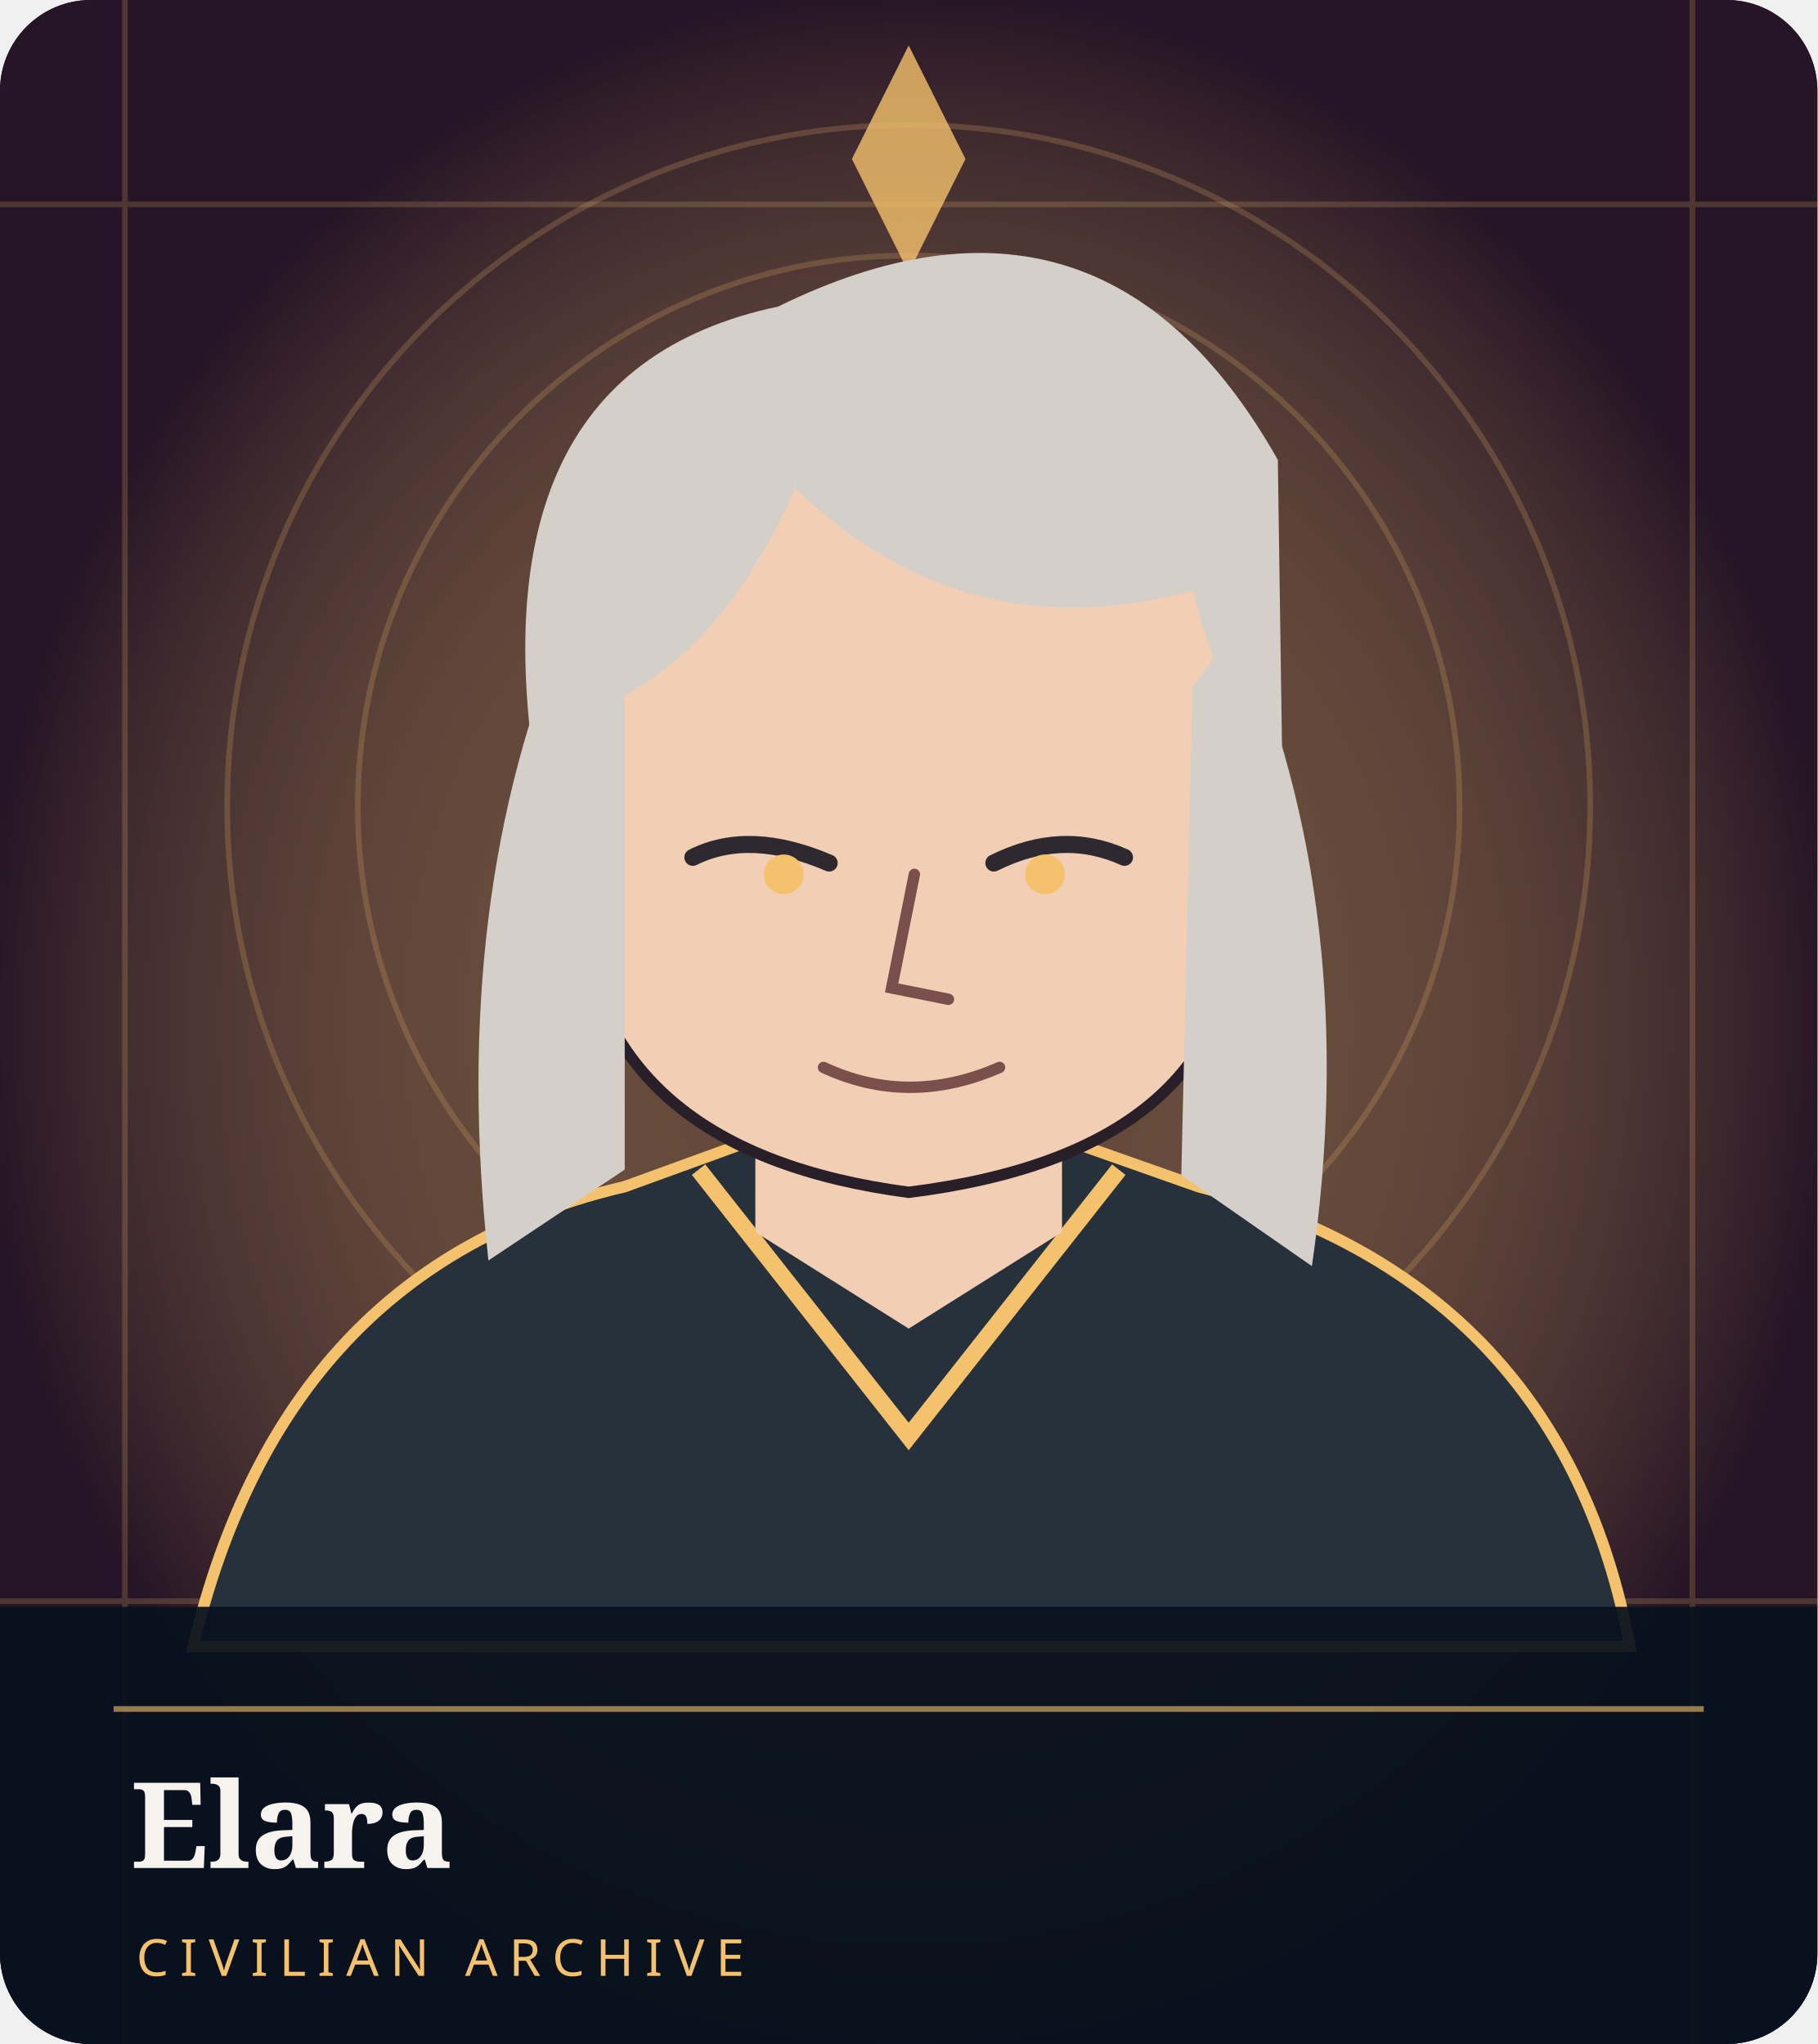
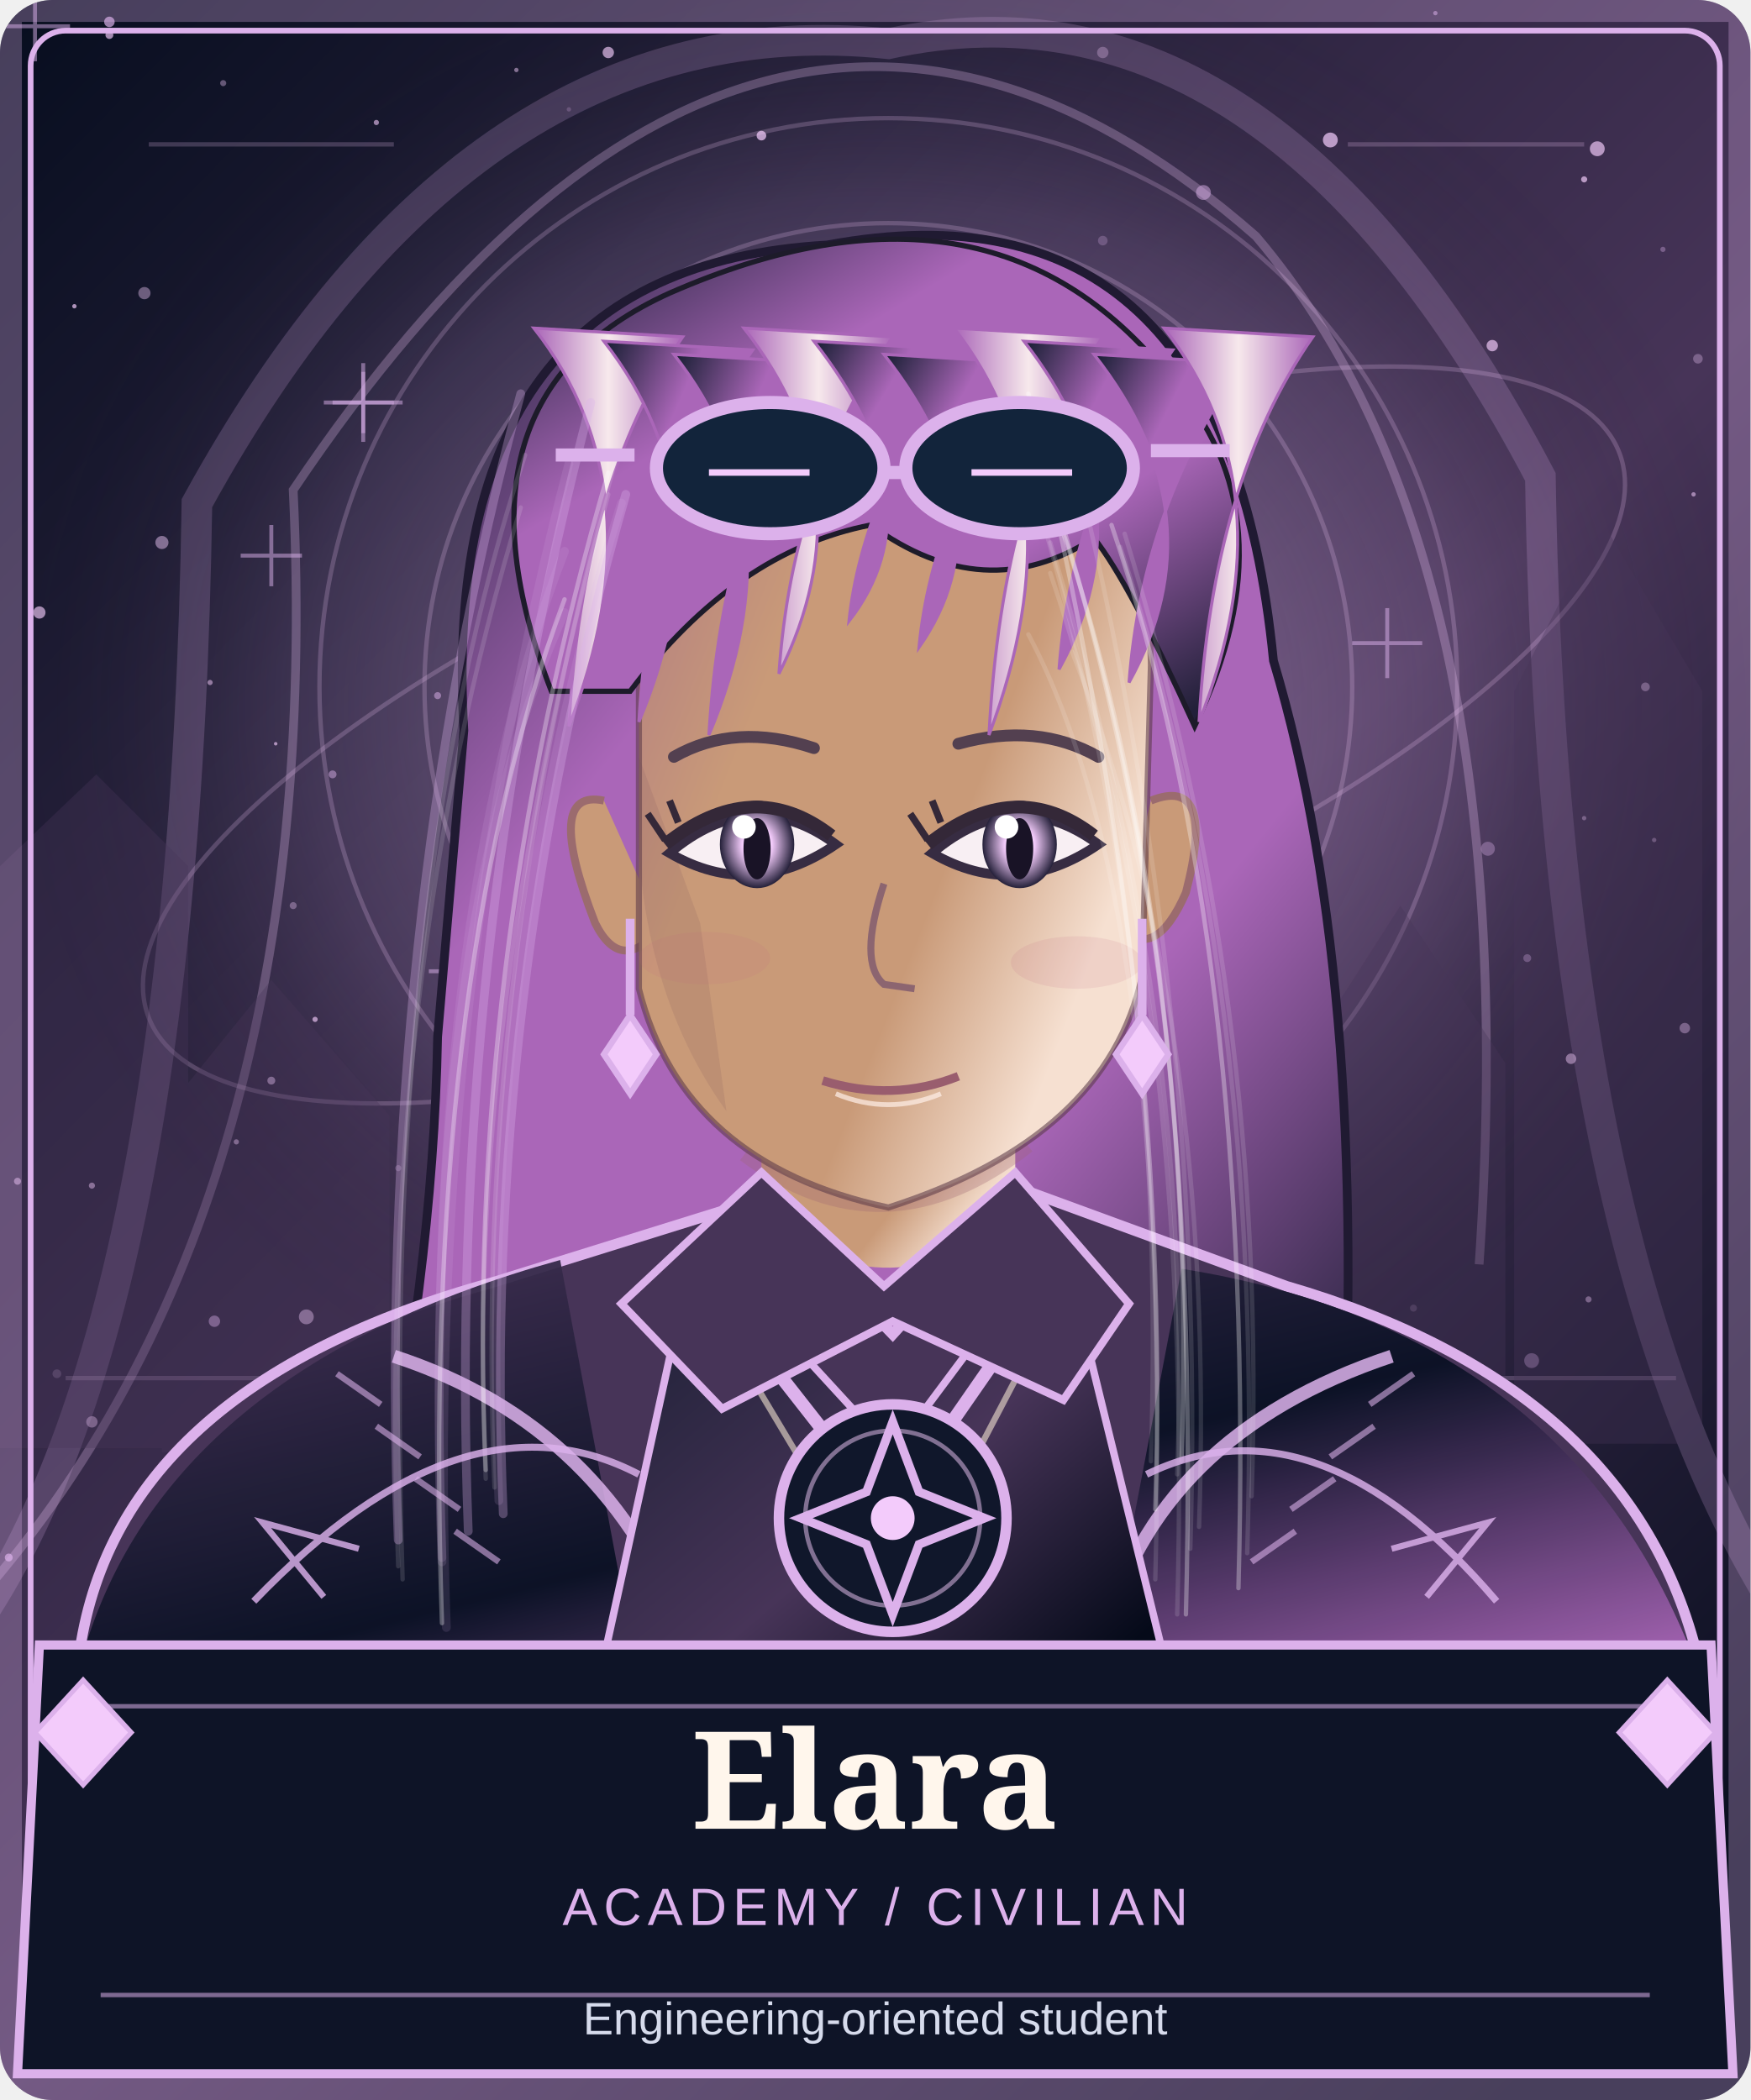
- <svg xmlns="http://www.w3.org/2000/svg" viewBox="0 0 320 360" role="img" aria-labelledby="t d">
+ <svg xmlns="http://www.w3.org/2000/svg" viewBox="0 0 400 480" role="img" aria-labelledby="title desc">
  <defs>
-     <radialGradient id="b">
-       <stop stop-color="#f4c16c" stop-opacity=".21" />
-       <stop offset="1" stop-color="#261526" />
+     <linearGradient id="bg" x2=".85" y2="1">
+       <stop stop-color="#060d1e" />
+       <stop offset=".58" stop-color="#473458" />
+       <stop offset="1" stop-color="#090e1f" />
+     </linearGradient>
+     <radialGradient id="glow">
+       <stop stop-color="#f3cbfb" stop-opacity=".48" />
+       <stop offset=".65" stop-color="#dcb1eb" stop-opacity=".14" />
+       <stop offset="1" stop-opacity="0" />
    </radialGradient>
-     <clipPath id="clip">
-       <rect width="320" height="360" rx="16" />
+     <linearGradient id="hair" x2=".9" y2="1">
+       <stop stop-color="#151d31" />
+       <stop offset=".34" stop-color="#aa66b8" />
+       <stop offset=".7" stop-color="#aa66b8" />
+       <stop offset="1" stop-color="#222039" />
+     </linearGradient>
+     <linearGradient id="hairshine">
+       <stop stop-color="#aa66b8" />
+       <stop offset=".5" stop-color="#f7e9ec" />
+       <stop offset="1" stop-color="#aa66b8" />
+     </linearGradient>
+     <linearGradient id="skin" x2=".95" y2=".6">
+       <stop stop-color="#ad7784" />
+       <stop offset=".36" stop-color="#c99a78" />
+       <stop offset=".73" stop-color="#c99a78" />
+       <stop offset="1" stop-color="#f6e0d1" />
+     </linearGradient>
+     <radialGradient id="iris">
+       <stop stop-color="#f5f4fb" />
+       <stop offset=".4" stop-color="#f3cbfb" />
+       <stop offset="1" stop-color="#242039" />
+     </radialGradient>
+     <linearGradient id="cape" x2="1" y2="1">
+       <stop stop-color="#473458" />
+       <stop offset=".55" stop-color="#0a1124" />
+       <stop offset="1" stop-color="#aa66b8" />
+     </linearGradient>
+     <linearGradient id="coat" x2="1" y2=".9">
+       <stop stop-color="#161d30" />
+       <stop offset=".6" stop-color="#473458" />
+       <stop offset="1" stop-color="#050a19" />
+     </linearGradient>
+     <clipPath id="frame">
+       <rect width="400" height="480" rx="12" />
    </clipPath>
  </defs>
-   <g clip-path="url(#clip)">
-     <rect width="320" height="360" fill="#261526" />
-     <rect width="320" height="360" fill="url(#b)" />
-     <g stroke="#f4c16c" stroke-opacity=".20" fill="none">
-       <circle cx="160" cy="142" r="120" />
-       <circle cx="160" cy="142" r="97" />
-       <path d="M0 36 H320 M0 282 H320 M22 0 V360 M298 0 V360" />
-     </g>
-     <path d="M160 8 L170 28 160 48 150 28Z" fill="#f4c16c" opacity=".8" />
-     <g>
-       <path d="M34 290 Q50 223 110 209 L143 197 177 197 211 209 Q275 226 287 290Z" fill="#26313c" stroke="#f4c16c" stroke-width="2" />
-       <path d="M123 206 L160 253 197 206" fill="none" stroke="#f4c16c" stroke-width="3" />
-       <path d="M133 179 L133 217 160 234 187 217 187 179" fill="#f2cfb4" />
-       <path d="M100 111 Q100 64 160 60 Q220 64 220 122 L218 162 Q216 203 160 210 Q107 203 102 162Z" fill="#f2cfb4" stroke="#281f29" stroke-width="2" />
-       <path d="M96 146 Q80 66 137 54 Q194 26 225 81 L226 150 Q214 119 210 104 Q170 115 140 86 Q126 118 102 126Z" fill="#d4d0c9" />
-       <path d="M100 109 Q79 158 86 222 L110 206 110 120 M218 110 Q240 161 231 223 L208 207 210 121" fill="#d4d0c9" />
-       <path d="M122 151 Q132 146 146 152 M175 152 Q187 146 198 151" fill="none" stroke="#2e2931" stroke-width="3" stroke-linecap="round" />
-       <circle cx="138" cy="154" r="3.5" fill="#f4c16c" />
-       <circle cx="184" cy="154" r="3.5" fill="#f4c16c" />
-       <path d="M161 154 L157 174 167 176 M145 188 Q160 195 176 188" fill="none" stroke="#7b4f4b" stroke-width="2" stroke-linecap="round" />
-     </g>
-     <rect x="0" y="283" width="320" height="77" fill="#07111d" opacity=".93" />
-     <path d="M20 301 H300" stroke="#f4c16c" opacity=".6" />
-     <text x="23" y="329" fill="#f6f2ee" font-family="Georgia,serif" font-size="21" font-weight="bold">Elara</text>
-     <text x="24" y="348" fill="#f4c16c" font-family="sans-serif" font-size="9" letter-spacing="2">CIVILIAN ARCHIVE</text>
+   <g clip-path="url(#frame)">
+     <rect width="400" height="480" fill="url(#bg)" />
+     <ellipse cx="201" cy="162" rx="200" ry="179" fill="url(#glow)" />
+     <path d="M-13 381Q42 315 45 115Q108 0 203 10Q290-9 352 109Q355 302 416 382" fill="none" stroke="#dcb1eb" stroke-width="7" stroke-opacity=".2" />
+     <path d="M-10 371Q75 280 67 112Q173-46 287 54Q349 127 338 289" fill="none" stroke="#f3cbfb" stroke-width="2" stroke-opacity=".26" />
+     <g fill="none" stroke="#f3cbfb" stroke-opacity=".21">
+       <circle cx="203" cy="157" r="130" />
+       <circle cx="203" cy="157" r="106" />
+       <ellipse cx="202" cy="168" rx="180" ry="58" transform="rotate(-21 202 168)" />
+       <path d="M15 315h87M295 315h88M34 33h56M308 33h54" />
+     </g>
+     <circle cx="100" cy="159" r="0.8" fill="#dcb1eb" opacity="0.51" />
+     <circle cx="13" cy="314" r="1.0" fill="#f3cbfb" opacity="0.22" />
+     <circle cx="365" cy="34" r="1.7" fill="#f3cbfb" opacity="0.67" />
+     <circle cx="21" cy="325" r="1.3" fill="#f3cbfb" opacity="0.51" />
+     <circle cx="380" cy="57" r="0.6" fill="#dcb1eb" opacity="0.35" />
+     <circle cx="70" cy="301" r="1.7" fill="#f3cbfb" opacity="0.58" />
+     <circle cx="228" cy="353" r="1.3" fill="#f3cbfb" opacity="0.55" />
+     <circle cx="186" cy="247" r="1.6" fill="#f3cbfb" opacity="0.28" />
+     <circle cx="252" cy="55" r="1.1" fill="#dcb1eb" opacity="0.26" />
+     <circle cx="9" cy="140" r="1.4" fill="#f3cbfb" opacity="0.64" />
+     <circle cx="225" cy="295" r="1.2" fill="#f3cbfb" opacity="0.67" />
+     <circle cx="184" cy="278" r="0.7" fill="#f3cbfb" opacity="0.50" />
+     <circle cx="349" cy="219" r="0.9" fill="#dcb1eb" opacity="0.45" />
+     <circle cx="359" cy="242" r="1.2" fill="#f3cbfb" opacity="0.67" />
+     <circle cx="67" cy="207" r="0.8" fill="#f3cbfb" opacity="0.34" />
+     <circle cx="223" cy="215" r="1.4" fill="#f3cbfb" opacity="0.33" />
+     <circle cx="314" cy="362" r="0.6" fill="#dcb1eb" opacity="0.39" />
+     <circle cx="362" cy="187" r="0.5" fill="#f3cbfb" opacity="0.48" />
+     <circle cx="385" cy="235" r="1.2" fill="#f3cbfb" opacity="0.52" />
+     <circle cx="139" cy="12" r="1.3" fill="#f3cbfb" opacity="0.65" />
+     <circle cx="227" cy="157" r="0.7" fill="#dcb1eb" opacity="0.33" />
+     <circle cx="203" cy="334" r="1.6" fill="#f3cbfb" opacity="0.47" />
+     <circle cx="161" cy="76" r="0.9" fill="#f3cbfb" opacity="0.47" />
+     <circle cx="21" cy="271" r="0.7" fill="#f3cbfb" opacity="0.64" />
+     <circle cx="25" cy="5" r="1.2" fill="#dcb1eb" opacity="0.68" />
+     <circle cx="33" cy="67" r="1.4" fill="#f3cbfb" opacity="0.40" />
+     <circle cx="145" cy="209" r="0.7" fill="#f3cbfb" opacity="0.35" />
+     <circle cx="37" cy="124" r="1.5" fill="#f3cbfb" opacity="0.47" />
+     <circle cx="130" cy="25" r="0.5" fill="#dcb1eb" opacity="0.23" />
+     <circle cx="194" cy="156" r="0.4" fill="#f3cbfb" opacity="0.38" />
+     <circle cx="289" cy="145" r="0.9" fill="#f3cbfb" opacity="0.59" />
+     <circle cx="259" cy="327" r="0.6" fill="#f3cbfb" opacity="0.60" />
+     <circle cx="76" cy="177" r="0.9" fill="#dcb1eb" opacity="0.48" />
+     <circle cx="242" cy="259" r="1.2" fill="#f3cbfb" opacity="0.23" />
+     <circle cx="362" cy="41" r="0.7" fill="#f3cbfb" opacity="0.68" />
+     <circle cx="86" cy="28" r="0.6" fill="#f3cbfb" opacity="0.59" />
+     <circle cx="328" cy="3" r="0.5" fill="#dcb1eb" opacity="0.53" />
+     <circle cx="376" cy="157" r="1.0" fill="#f3cbfb" opacity="0.47" />
+     <circle cx="185" cy="66" r="0.4" fill="#f3cbfb" opacity="0.70" />
+     <circle cx="72" cy="233" r="0.6" fill="#f3cbfb" opacity="0.65" />
+     <circle cx="116" cy="235" r="1.7" fill="#dcb1eb" opacity="0.34" />
+     <circle cx="62" cy="247" r="0.9" fill="#f3cbfb" opacity="0.57" />
+     <circle cx="248" cy="145" r="0.5" fill="#f3cbfb" opacity="0.18" />
+     <circle cx="149" cy="195" r="1.7" fill="#f3cbfb" opacity="0.46" />
+     <circle cx="49" cy="302" r="1.3" fill="#dcb1eb" opacity="0.60" />
+     <circle cx="254" cy="161" r="0.6" fill="#f3cbfb" opacity="0.52" />
+     <circle cx="341" cy="79" r="1.3" fill="#f3cbfb" opacity="0.67" />
+     <circle cx="252" cy="144" r="1.4" fill="#f3cbfb" opacity="0.67" />
+     <circle cx="350" cy="311" r="1.7" fill="#dcb1eb" opacity="0.41" />
+     <circle cx="25" cy="8" r="0.9" fill="#f3cbfb" opacity="0.66" />
+     <circle cx="174" cy="31" r="1.1" fill="#f3cbfb" opacity="0.72" />
+     <circle cx="146" cy="283" r="0.9" fill="#f3cbfb" opacity="0.64" />
+     <circle cx="275" cy="44" r="1.7" fill="#dcb1eb" opacity="0.49" />
+     <circle cx="387" cy="113" r="0.5" fill="#f3cbfb" opacity="0.55" />
+     <circle cx="4" cy="270" r="0.8" fill="#f3cbfb" opacity="0.72" />
+     <circle cx="48" cy="156" r="0.6" fill="#f3cbfb" opacity="0.51" />
+     <circle cx="340" cy="194" r="1.6" fill="#dcb1eb" opacity="0.34" />
+     <circle cx="118" cy="16" r="0.5" fill="#f3cbfb" opacity="0.49" />
+     <circle cx="63" cy="170" r="0.4" fill="#f3cbfb" opacity="0.64" />
+     <circle cx="54" cy="261" r="0.6" fill="#f3cbfb" opacity="0.56" />
+     <circle cx="146" cy="243" r="1.0" fill="#dcb1eb" opacity="0.34" />
+     <circle cx="388" cy="82" r="1.1" fill="#f3cbfb" opacity="0.31" />
+     <circle cx="378" cy="192" r="0.5" fill="#f3cbfb" opacity="0.40" />
+     <circle cx="363" cy="297" r="0.7" fill="#f3cbfb" opacity="0.54" />
+     <circle cx="204" cy="73" r="1.0" fill="#dcb1eb" opacity="0.50" />
+     <circle cx="184" cy="123" r="0.4" fill="#f3cbfb" opacity="0.35" />
+     <circle cx="198" cy="131" r="0.9" fill="#f3cbfb" opacity="0.37" />
+     <circle cx="304" cy="32" r="1.7" fill="#f3cbfb" opacity="0.71" />
+     <circle cx="158" cy="79" r="0.8" fill="#dcb1eb" opacity="0.42" />
+     <circle cx="131" cy="260" r="0.7" fill="#f3cbfb" opacity="0.31" />
+     <circle cx="222" cy="359" r="0.5" fill="#f3cbfb" opacity="0.70" />
+     <circle cx="159" cy="160" r="1.4" fill="#f3cbfb" opacity="0.57" />
+     <circle cx="214" cy="168" r="0.5" fill="#dcb1eb" opacity="0.24" />
+     <circle cx="323" cy="299" r="0.8" fill="#f3cbfb" opacity="0.19" />
+     <circle cx="17" cy="70" r="0.5" fill="#f3cbfb" opacity="0.69" />
+     <circle cx="186" cy="183" r="0.5" fill="#f3cbfb" opacity="0.47" />
+     <circle cx="163" cy="251" r="0.4" fill="#dcb1eb" opacity="0.56" />
+     <circle cx="143" cy="214" r="1.6" fill="#f3cbfb" opacity="0.23" />
+     <circle cx="252" cy="12" r="1.3" fill="#f3cbfb" opacity="0.29" />
+     <circle cx="51" cy="19" r="0.7" fill="#f3cbfb" opacity="0.37" />
+     <circle cx="2" cy="356" r="0.9" fill="#dcb1eb" opacity="0.68" />
+     <circle cx="91" cy="267" r="0.7" fill="#f3cbfb" opacity="0.22" />
+     <circle cx="115" cy="360" r="0.4" fill="#f3cbfb" opacity="0.59" />
+     <circle cx="245" cy="117" r="1.3" fill="#f3cbfb" opacity="0.29" />
+     <circle cx="168" cy="371" r="1.5" fill="#dcb1eb" opacity="0.69" />
+     <path d="M8 -2v16m-8 -8h16" stroke="#dcb1eb" stroke-width=".9" opacity=".5" />
+     <path d="M265 312v8m-4 -4h8" stroke="#dcb1eb" stroke-width=".9" opacity=".5" />
+     <path d="M317 139v16m-8 -8h16" stroke="#dcb1eb" stroke-width=".9" opacity=".5" />
+     <path d="M90 344v6m-3 -3h6" stroke="#dcb1eb" stroke-width=".9" opacity=".5" />
+     <path d="M154 162v6m-3 -3h6" stroke="#dcb1eb" stroke-width=".9" opacity=".5" />
+     <path d="M83 85v14m-7 -7h14" stroke="#dcb1eb" stroke-width=".9" opacity=".5" />
+     <path d="M62 120v14m-7 -7h14" stroke="#dcb1eb" stroke-width=".9" opacity=".5" />
+     <path d="M105 215v14m-7 -7h14" stroke="#dcb1eb" stroke-width=".9" opacity=".5" />
+     <path d="M282 282v14m-7 -7h14" stroke="#dcb1eb" stroke-width=".9" opacity=".5" />
+     <path d="M299 310v8m-4 -4h8" stroke="#dcb1eb" stroke-width=".9" opacity=".5" />
+     <path d="M83 83v18m-9 -9h18" stroke="#dcb1eb" stroke-width=".9" opacity=".5" />
+     <path d="M210 94v8m-4 -4h8" stroke="#dcb1eb" stroke-width=".9" opacity=".5" />
+     <g fill="#473458" opacity=".34">
+       <path d="M0 331V198L22 177L43 198V331M346 330V158L366 119L389 158V330M37 332v-77l25-31 27 31v77M297 331v-88l23-36 24 36v88" />
+     </g>
+     <path d="M106 167Q100 61 189 56Q280 39 291 151Q314 228 306 351Q268 322 253 289Q220 356 200 346Q156 367 143 304Q109 368 85 357Q99 292 100 237Z" fill="url(#hair)" stroke="#201a32" stroke-width="2" />
+     <path d="M18 379Q26 317 113 293L174 274L204 305L234 272L294 294Q373 317 388 379Z" fill="#473458" stroke="#dcb1eb" stroke-width="2.4" />
+     <path d="M19 378Q38 313 128 288L145 379Z M387 379Q358 304 270 290L253 379Z" fill="url(#cape)" opacity=".95" />
+     <path d="M90 310Q139 326 157 375M318 310Q264 328 252 375" fill="none" stroke="#dcb1eb" stroke-width="3" opacity=".85" />
+     <path d="M138 379L159 283L204 332L242 281L266 379Z" fill="url(#coat)" stroke="#dcb1eb" stroke-width="1.7" />
+     <path d="M156 286L203 346L246 284" fill="none" stroke="#dcb1eb" stroke-width="3" />
+     <path d="M164 302L204 369L239 302" fill="none" stroke="#f8e9d4" stroke-opacity=".58" stroke-width="1.4" />
+     <path d="M174 242V279Q204 301 232 278V242Z" fill="url(#skin)" />
+     <path d="M170 264Q202 288 235 262" fill="none" stroke="#9d6673" stroke-opacity=".3" stroke-width="3" />
+     <path d="M138 183Q124 180 136 211Q142 223 151 212M263 183Q278 177 271 204Q264 220 256 212" fill="#c99a78" stroke="#9b6b6e" stroke-width="1.8" />
+     <path d="M146 141Q148 94 201 87Q262 92 263 152L261 223Q253 260 203 276Q156 266 146 226Z" fill="url(#skin)" stroke="#5a3946" stroke-opacity=".57" stroke-width="1.4" />
+     <path d="M146 173Q143 222 166 254L160 211Z" fill="#6b4253" opacity=".13" />
+     <ellipse cx="161" cy="219" rx="15" ry="6" fill="#be607e" opacity=".11" />
+     <ellipse cx="246" cy="220" rx="15" ry="6" fill="#be607e" opacity=".12" />
+     <path d="M154 173Q168 165 186 171M219 170Q237 165 251 173" fill="none" stroke="#534050" stroke-width="2.7" stroke-linecap="round" />
+     <path d="M153 195Q172 179 191 193Q172 206 153 195Z" fill="#f8eff3" stroke="#372c42" stroke-width="2.2" />
+     <ellipse cx="173" cy="193" rx="8.5" ry="10" fill="url(#iris)" />
+     <ellipse cx="173" cy="194" rx="3.1" ry="7" fill="#191326" />
+     <circle cx="170" cy="189" r="2.7" fill="white" />
+     <path d="M152 193Q172 177 190 191" fill="none" stroke="#342838" stroke-width="2.9" />
+     <path d="M152 192l-4-6M155 188l-2-5" stroke="#342838" stroke-width="1.6" />
+     <path d="M213 195Q232 179 251 193Q232 206 213 195Z" fill="#f8eff3" stroke="#372c42" stroke-width="2.2" />
+     <ellipse cx="233" cy="193" rx="8.5" ry="10" fill="url(#iris)" />
+     <ellipse cx="233" cy="194" rx="3.1" ry="7" fill="#191326" />
+     <circle cx="230" cy="189" r="2.7" fill="white" />
+     <path d="M212 193Q232 177 250 191" fill="none" stroke="#342838" stroke-width="2.9" />
+     <path d="M212 192l-4-6M215 188l-2-5" stroke="#342838" stroke-width="1.6" />
+     <path d="M202 202Q196 220 202 225L209 226" fill="none" stroke="#8c6570" stroke-width="1.6" />
+     <path d="M188 247Q204 252 219 246" fill="none" stroke="#995d6e" stroke-width="2" />
+     <path d="M191 250Q203 255 215 250" fill="none" stroke="#fff0e9" stroke-opacity=".7" stroke-width="1.1" />
+     <path d="M142 298L174 268L202 294L232 268L258 298L243 320L204 302L165 322Z" fill="#473458" stroke="#dcb1eb" stroke-width="1.8" />
+     <path d="M126 158Q100 91 153 67Q226 35 267 86Q296 118 273 166Q258 133 250 123Q225 139 199 120Q168 126 144 158Z" fill="url(#hair)" stroke="#1d1b2a" stroke-width="1.2" />
+     <path d="M122 75Q151 112 130 166Q133 110 156 77Z" fill="url(#hairshine)" stroke="#aa66b8" stroke-width=".7" />
+     <path d="M138 78Q167 115 146 165Q149 113 172 80Z" fill="url(#hair)" stroke="#aa66b8" stroke-width=".7" />
+     <path d="M154 81Q183 118 162 168Q165 116 188 83Z" fill="url(#hair)" stroke="#aa66b8" stroke-width=".7" />
+     <path d="M170 75Q199 112 178 154Q181 110 204 77Z" fill="url(#hairshine)" stroke="#aa66b8" stroke-width=".7" />
+     <path d="M186 78Q215 115 194 142Q197 113 220 80Z" fill="url(#hair)" stroke="#aa66b8" stroke-width=".7" />
+     <path d="M202 81Q231 118 210 148Q213 116 236 83Z" fill="url(#hair)" stroke="#aa66b8" stroke-width=".7" />
+     <path d="M218 75Q247 112 226 168Q229 110 252 77Z" fill="url(#hairshine)" stroke="#aa66b8" stroke-width=".7" />
+     <path d="M234 78Q263 115 242 153Q245 113 268 80Z" fill="url(#hair)" stroke="#aa66b8" stroke-width=".7" />
+     <path d="M250 81Q279 118 258 156Q261 116 284 83Z" fill="url(#hair)" stroke="#aa66b8" stroke-width=".7" />
+     <path d="M266 75Q295 112 274 165Q277 110 300 77Z" fill="url(#hairshine)" stroke="#aa66b8" stroke-width=".7" />
+     <path d="M135 92Q102 218 107 350" fill="none" stroke="#dcb1eb" stroke-opacity=".31" stroke-width="2" stroke-linecap="round" />
+     <path d="M234 105Q267 208 263 334" fill="none" stroke="#ffffff" stroke-opacity=".13" stroke-width="1" stroke-linecap="round" />
+     <path d="M139 113Q106 233 111 338" fill="none" stroke="#ffffff" stroke-opacity=".13" stroke-width="1" stroke-linecap="round" />
+     <path d="M242 119Q275 215 271 369" fill="none" stroke="#ffffff" stroke-opacity=".31" stroke-width="1" stroke-linecap="round" />
+     <path d="M130 106Q97 232 102 372" fill="none" stroke="#dcb1eb" stroke-opacity=".13" stroke-width="2" stroke-linecap="round" />
+     <path d="M235 145Q268 207 264 361" fill="none" stroke="#ffffff" stroke-opacity=".13" stroke-width="1" stroke-linecap="round" />
+     <path d="M139 108Q106 221 111 336" fill="none" stroke="#ffffff" stroke-opacity=".31" stroke-width="1" stroke-linecap="round" />
+     <path d="M240 131Q273 227 269 369" fill="none" stroke="#ffffff" stroke-opacity=".13" stroke-width="1" stroke-linecap="round" />
+     <path d="M142 115Q109 220 114 343" fill="none" stroke="#dcb1eb" stroke-opacity=".13" stroke-width="2" stroke-linecap="round" />
+     <path d="M241 114Q274 221 270 334" fill="none" stroke="#ffffff" stroke-opacity=".31" stroke-width="1" stroke-linecap="round" />
+     <path d="M119 116Q86 224 91 358" fill="none" stroke="#ffffff" stroke-opacity=".13" stroke-width="1" stroke-linecap="round" />
+     <path d="M257 122Q290 229 286 342" fill="none" stroke="#ffffff" stroke-opacity=".13" stroke-width="1" stroke-linecap="round" />
+     <path d="M119 90Q86 212 91 352" fill="none" stroke="#dcb1eb" stroke-opacity=".31" stroke-width="2" stroke-linecap="round" />
+     <path d="M240 124Q273 232 269 337" fill="none" stroke="#ffffff" stroke-opacity=".13" stroke-width="1" stroke-linecap="round" />
+     <path d="M120 104Q87 203 92 361" fill="none" stroke="#ffffff" stroke-opacity=".13" stroke-width="1" stroke-linecap="round" />
+     <path d="M254 120Q287 217 283 363" fill="none" stroke="#ffffff" stroke-opacity=".31" stroke-width="1" stroke-linecap="round" />
+     <path d="M129 140Q96 213 101 356" fill="none" stroke="#dcb1eb" stroke-opacity=".13" stroke-width="2" stroke-linecap="round" />
+     <path d="M243 95Q276 224 272 354" fill="none" stroke="#ffffff" stroke-opacity=".13" stroke-width="1" stroke-linecap="round" />
+     <path d="M129 137Q96 225 101 371" fill="none" stroke="#ffffff" stroke-opacity=".31" stroke-width="1" stroke-linecap="round" />
+     <path d="M256 125Q289 225 285 355" fill="none" stroke="#ffffff" stroke-opacity=".13" stroke-width="1" stroke-linecap="round" />
+     <path d="M129 126Q96 211 101 357" fill="none" stroke="#dcb1eb" stroke-opacity=".13" stroke-width="2" stroke-linecap="round" />
+     <path d="M235 90Q268 225 264 345" fill="none" stroke="#ffffff" stroke-opacity=".31" stroke-width="1" stroke-linecap="round" />
+     <path d="M141 104Q108 223 113 340" fill="none" stroke="#ffffff" stroke-opacity=".13" stroke-width="1" stroke-linecap="round" />
+     <path d="M245 149Q278 233 274 349" fill="none" stroke="#ffffff" stroke-opacity=".13" stroke-width="1" stroke-linecap="round" />
+     <path d="M143 113Q110 228 115 346" fill="none" stroke="#dcb1eb" stroke-opacity=".31" stroke-width="2" stroke-linecap="round" />
+     <g fill="#12243b" stroke="#dcb1eb" stroke-width="3">
+       <ellipse cx="176" cy="107" rx="26" ry="15" />
+       <ellipse cx="233" cy="107" rx="26" ry="15" />
+       <path d="M202 108h5M145 104h-18M263 103h18" />
+     </g>
+     <path d="M162 108h23m37 0h23" stroke="#f3cbfb" stroke-width="1.5" />
+     <path d="M144 210v22M261 210v22" stroke="#dcb1eb" stroke-width="2" />
+     <path d="M144 232l-6 9 6 9 6-9Z M261 232l-6 9 6 9 6-9Z" fill="#f3cbfb" stroke="#dcb1eb" stroke-width="1.4" />
+     <path d="M77 314l10 7" stroke="#dcb1eb" stroke-width="1.4" opacity=".58" />
+     <path d="M86 326l10 7" stroke="#dcb1eb" stroke-width="1.4" opacity=".58" />
+     <path d="M95 338l10 7" stroke="#dcb1eb" stroke-width="1.4" opacity=".58" />
+     <path d="M104 350l10 7" stroke="#dcb1eb" stroke-width="1.4" opacity=".58" />
+     <path d="M323 314l-10 7" stroke="#dcb1eb" stroke-width="1.4" opacity=".58" />
+     <path d="M314 326l-10 7" stroke="#dcb1eb" stroke-width="1.4" opacity=".58" />
+     <path d="M305 338l-10 7" stroke="#dcb1eb" stroke-width="1.4" opacity=".58" />
+     <path d="M296 350l-10 7" stroke="#dcb1eb" stroke-width="1.4" opacity=".58" />
+     <g transform="translate(204 347)">
+       <circle r="26" fill="#10172b" stroke="#dcb1eb" stroke-width="2.4" />
+       <circle r="20" fill="none" stroke="#f3cbfb" stroke-opacity=".5" />
+       <path d="M0-22L6-6L21 0L6 6L0 22L-6 6L-21 0L-6-6Z" fill="none" stroke="#dcb1eb" stroke-width="2" />
+       <circle r="5" fill="#f3cbfb" />
+     </g>
+     <g stroke="#dcb1eb" fill="none" opacity=".82">
+       <path d="M58 366Q106 316 146 337M342 366Q301 318 262 337" stroke-width="1.6" />
+       <path d="M74 365l-14-17 22 6M326 365l14-17-22 6" stroke-width="1.4" />
+     </g>
+     <rect width="400" height="480" fill="none" stroke="#dcb1eb" stroke-width="10" stroke-opacity=".3" />
+     <rect x="7" y="7" width="386" height="466" rx="8" fill="none" stroke="#dcb1eb" stroke-width="1.3" />
+     <path d="M9 376H391L396 474H4Z" fill="#0e1427" stroke="#dcb1eb" stroke-width="2.1" />
+     <path d="M23 390H377M23 456H377" stroke="#dcb1eb" stroke-width="1" opacity=".54" />
+     <path d="M19 384l11 12-11 12-11-12Z M381 384l11 12-11 12-11-12Z" fill="#f3cbfb" stroke="#dcb1eb" stroke-width="1.1" />
+     <text x="200" y="418" text-anchor="middle" font-family="Georgia,serif" font-size="31" font-weight="bold" fill="#fff6ec">Elara</text>
+     <text x="200" y="440" text-anchor="middle" font-family="Arial,sans-serif" font-size="12" letter-spacing="1.4" fill="#dcb1eb">ACADEMY / CIVILIAN</text>
+     <text x="200" y="465" text-anchor="middle" font-family="Arial,sans-serif" font-size="10.4" fill="#d6dbec">Engineering-oriented student</text>
  </g>
</svg>
